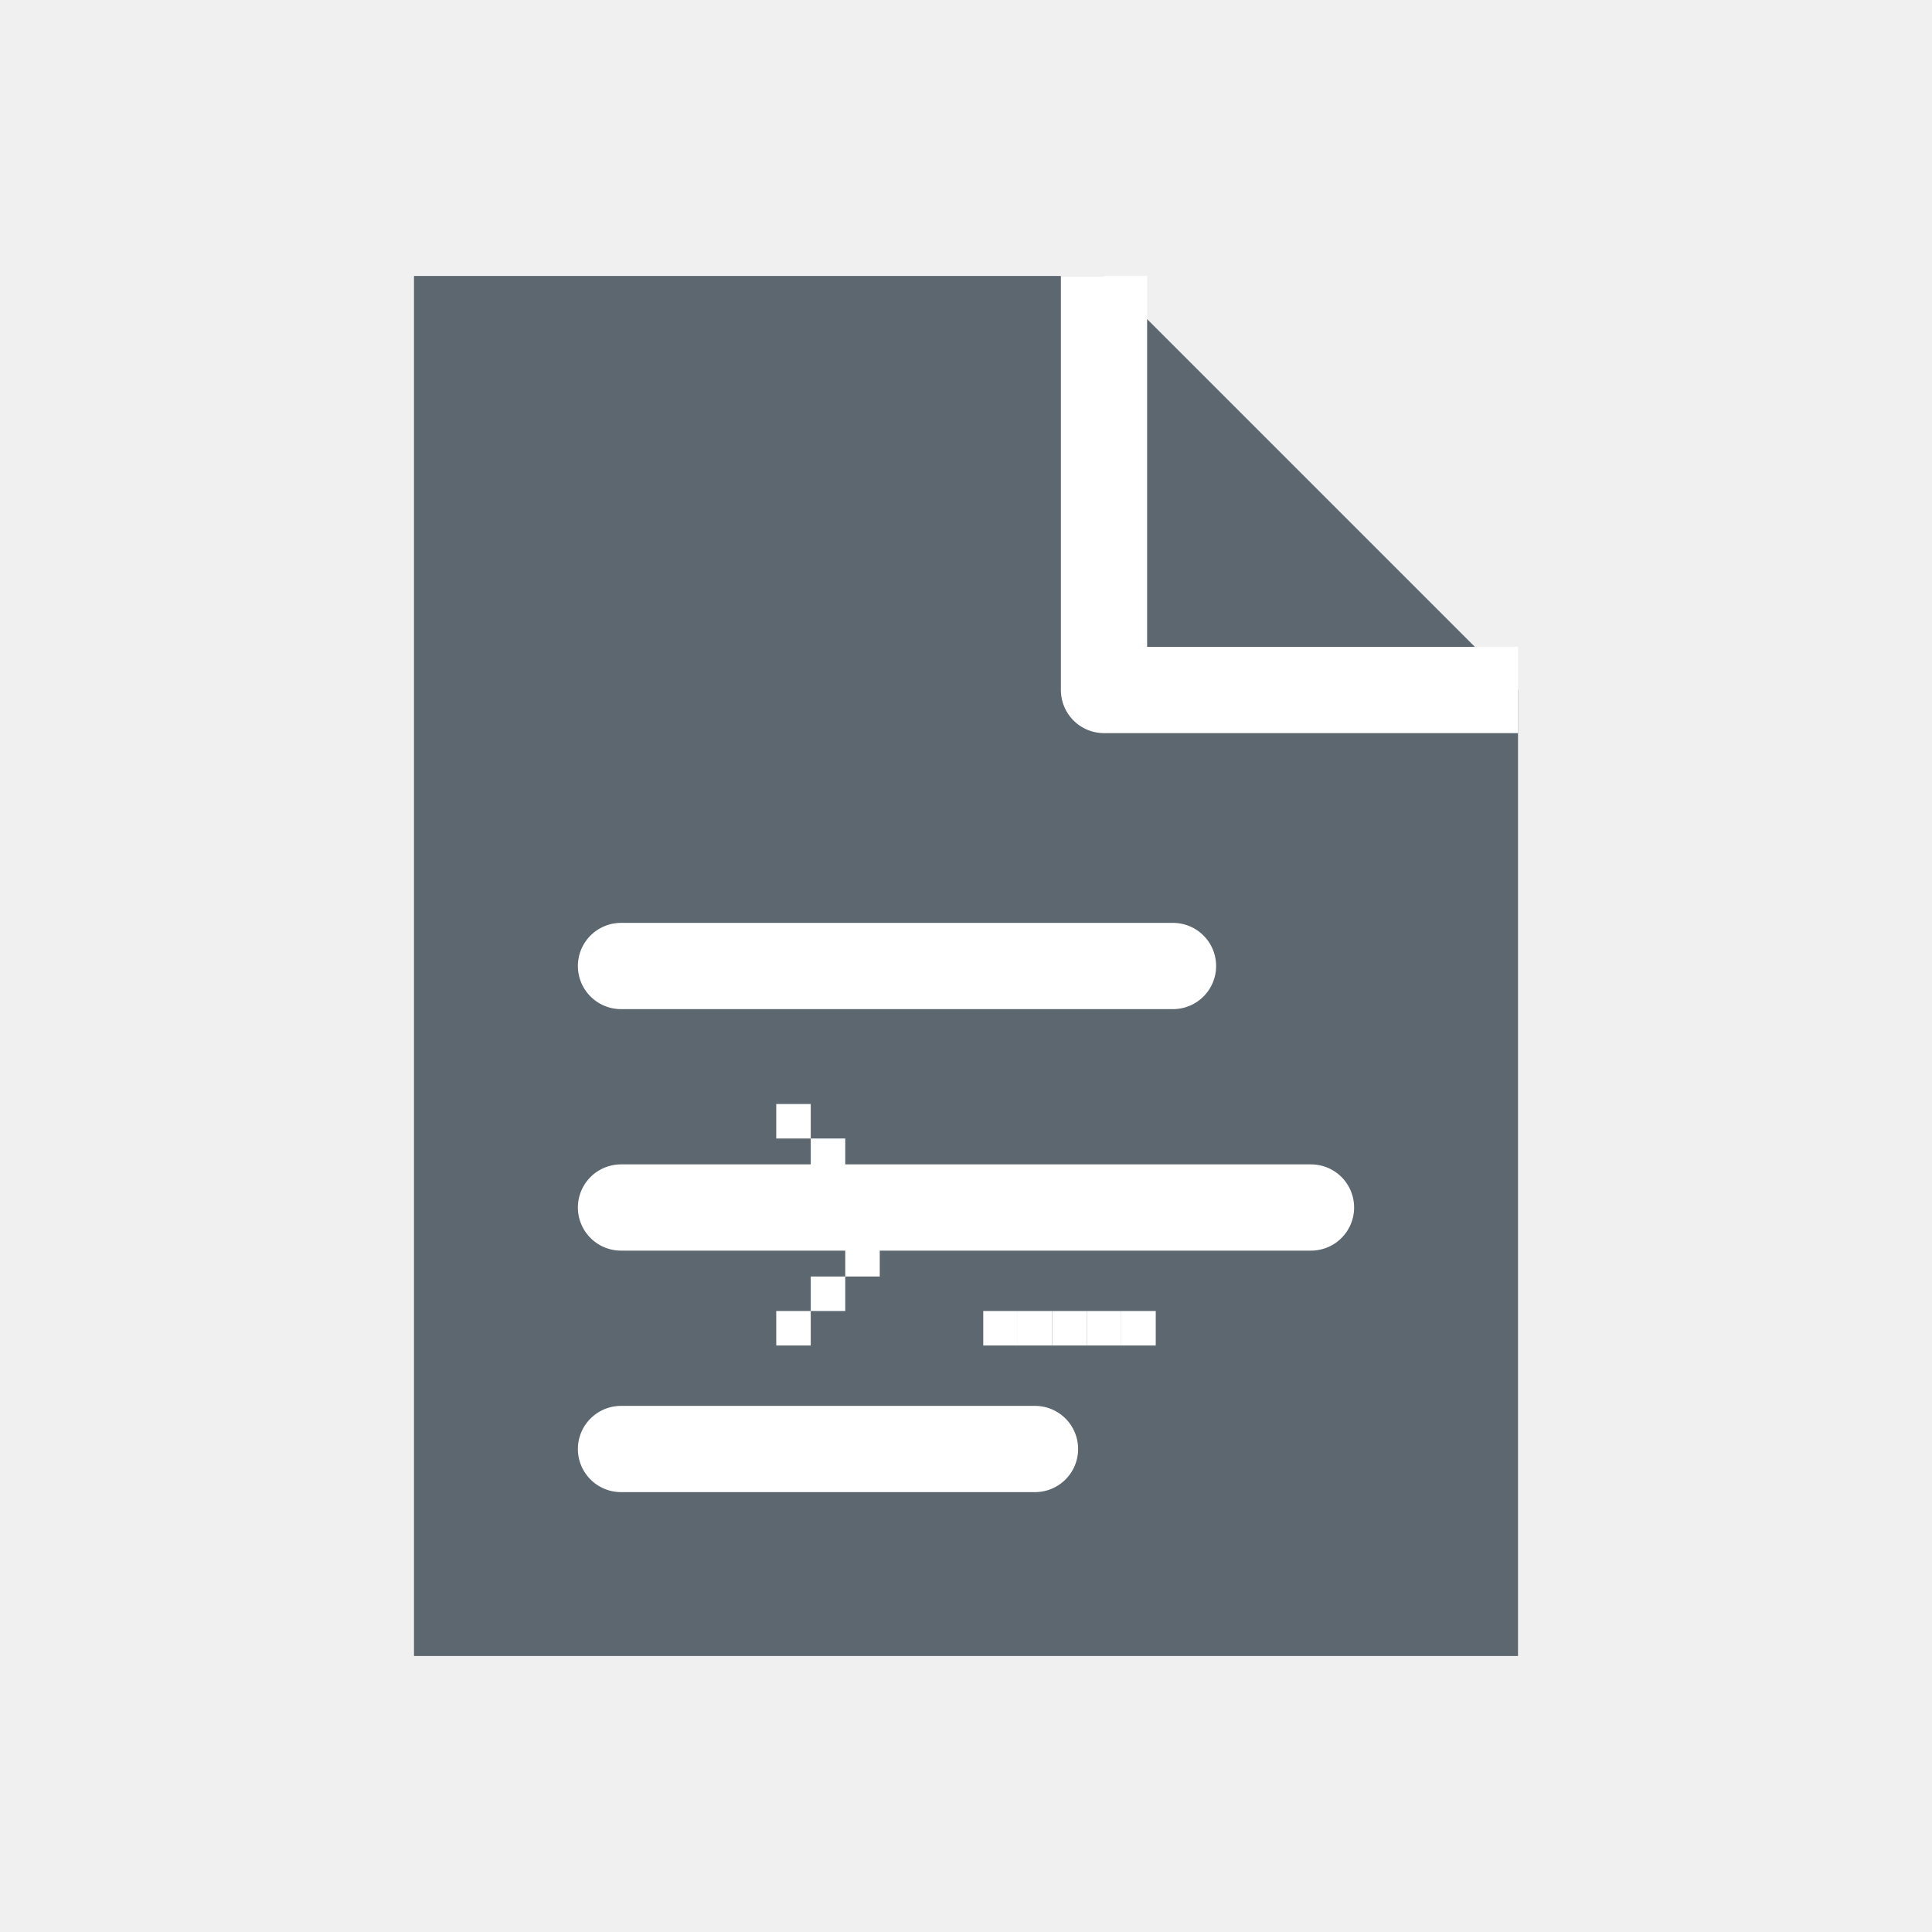
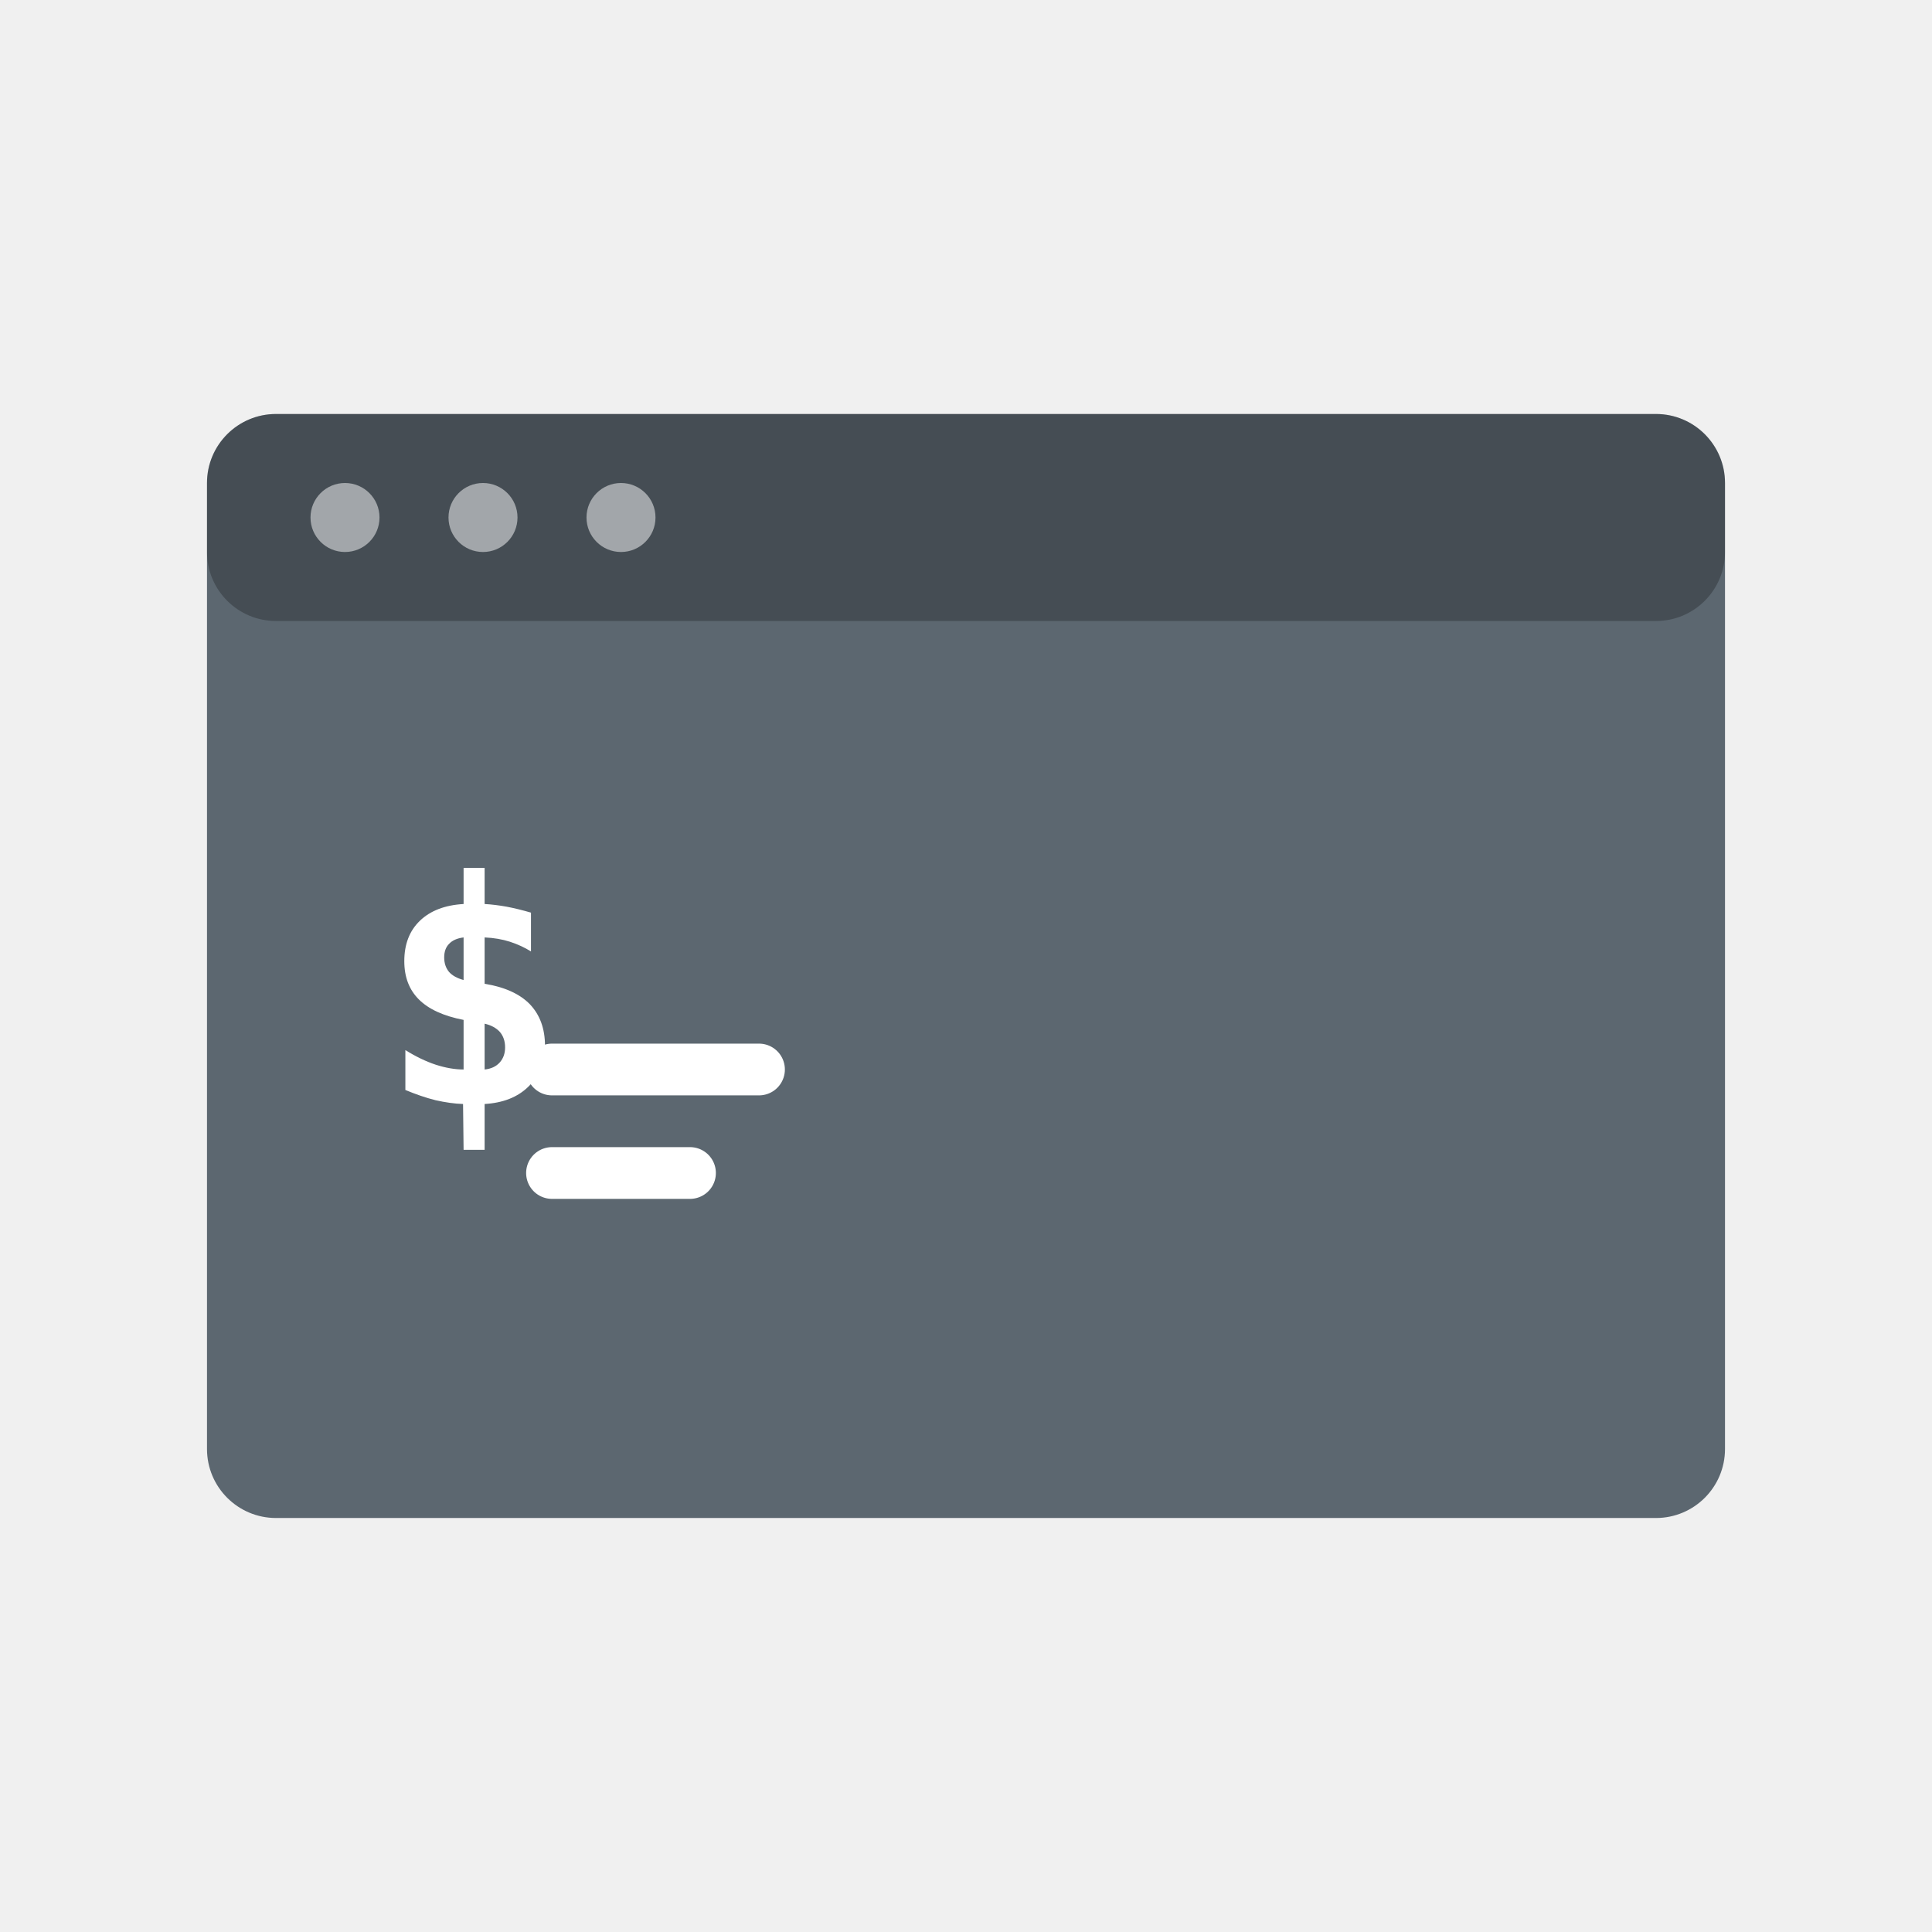
<svg xmlns="http://www.w3.org/2000/svg" viewBox="0 0 56 56" width="56" height="56">
-   <path d="M 12 8 L 32 8 L 44 20 L 44 48 L 12 48 Z" fill="#5C6770" />
-   <path d="M 32 8 L 32 20 L 44 20" fill="none" stroke="#ffffff" stroke-width="2.5" stroke-linejoin="round" />
-   <line x1="18" y1="28" x2="34" y2="28" stroke="#ffffff" stroke-width="2.5" stroke-linecap="round" />
-   <line x1="18" y1="35" x2="38" y2="35" stroke="#ffffff" stroke-width="2.5" stroke-linecap="round" />
-   <line x1="18" y1="42" x2="30" y2="42" stroke="#ffffff" stroke-width="2.5" stroke-linecap="round" />
-   <rect x="22.5" y="32.0" width="1" height="1" fill="#ffffff" />
-   <rect x="23.5" y="33.0" width="1" height="1" fill="#ffffff" />
-   <rect x="24.5" y="34.0" width="1" height="1" fill="#ffffff" />
-   <rect x="25.5" y="35.0" width="1" height="1" fill="#ffffff" />
-   <rect x="24.5" y="36.0" width="1" height="1" fill="#ffffff" />
-   <rect x="23.5" y="37.0" width="1" height="1" fill="#ffffff" />
-   <rect x="22.5" y="38.0" width="1" height="1" fill="#ffffff" />
-   <rect x="28.5" y="38.0" width="1" height="1" fill="#ffffff" />
-   <rect x="29.5" y="38.0" width="1" height="1" fill="#ffffff" />
-   <rect x="30.5" y="38.0" width="1" height="1" fill="#ffffff" />
-   <rect x="31.5" y="38.0" width="1" height="1" fill="#ffffff" />
-   <rect x="32.5" y="38.0" width="1" height="1" fill="#ffffff" />
+   <rect x="6" y="12" width="44" height="32" rx="2" fill="#5C6770" />
+   <rect x="6" y="12" width="44" height="6" rx="2" fill="#000000" opacity="0.25" />
+   <circle cx="10" cy="15" r="1" fill="#ffffff" opacity="0.5" />
+   <circle cx="14" cy="15" r="1" fill="#ffffff" opacity="0.5" />
+   <circle cx="18" cy="15" r="1" fill="#ffffff" opacity="0.5" />
+   <text x="11" y="32" font-family="monospace" font-size="9" fill="#ffffff" font-weight="bold">$</text>
+   <line x1="16" y1="31" x2="22" y2="31" stroke="#ffffff" stroke-width="1.5" stroke-linecap="round" />
+   <line x1="16" y1="34" x2="20" y2="34" stroke="#ffffff" stroke-width="1.5" stroke-linecap="round" />
</svg>
